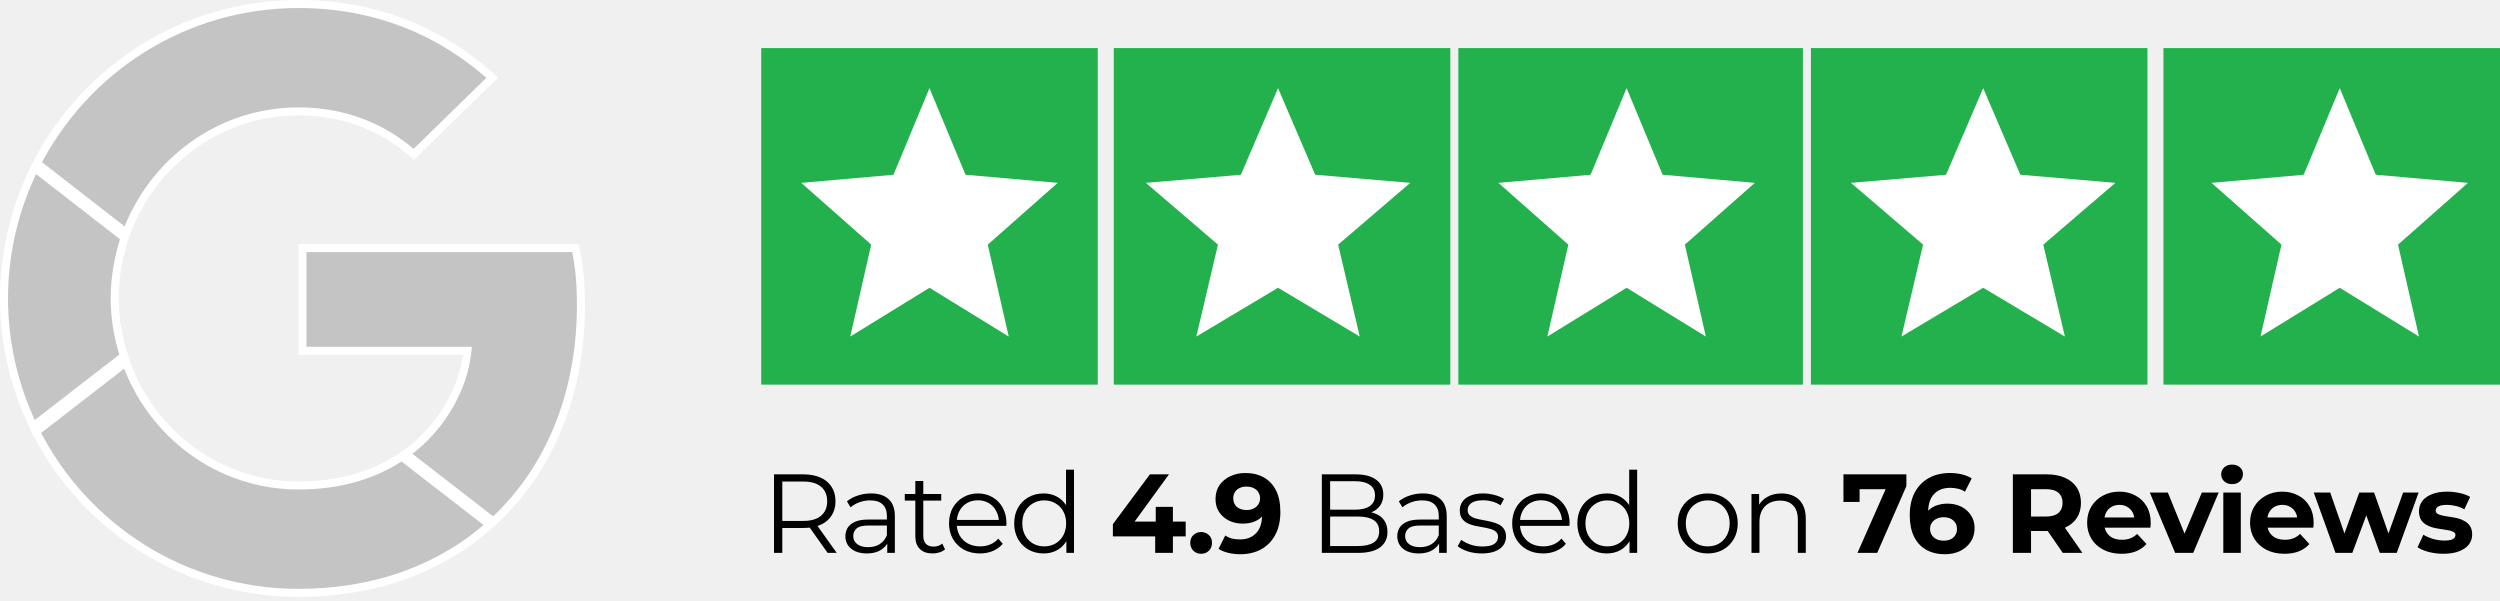
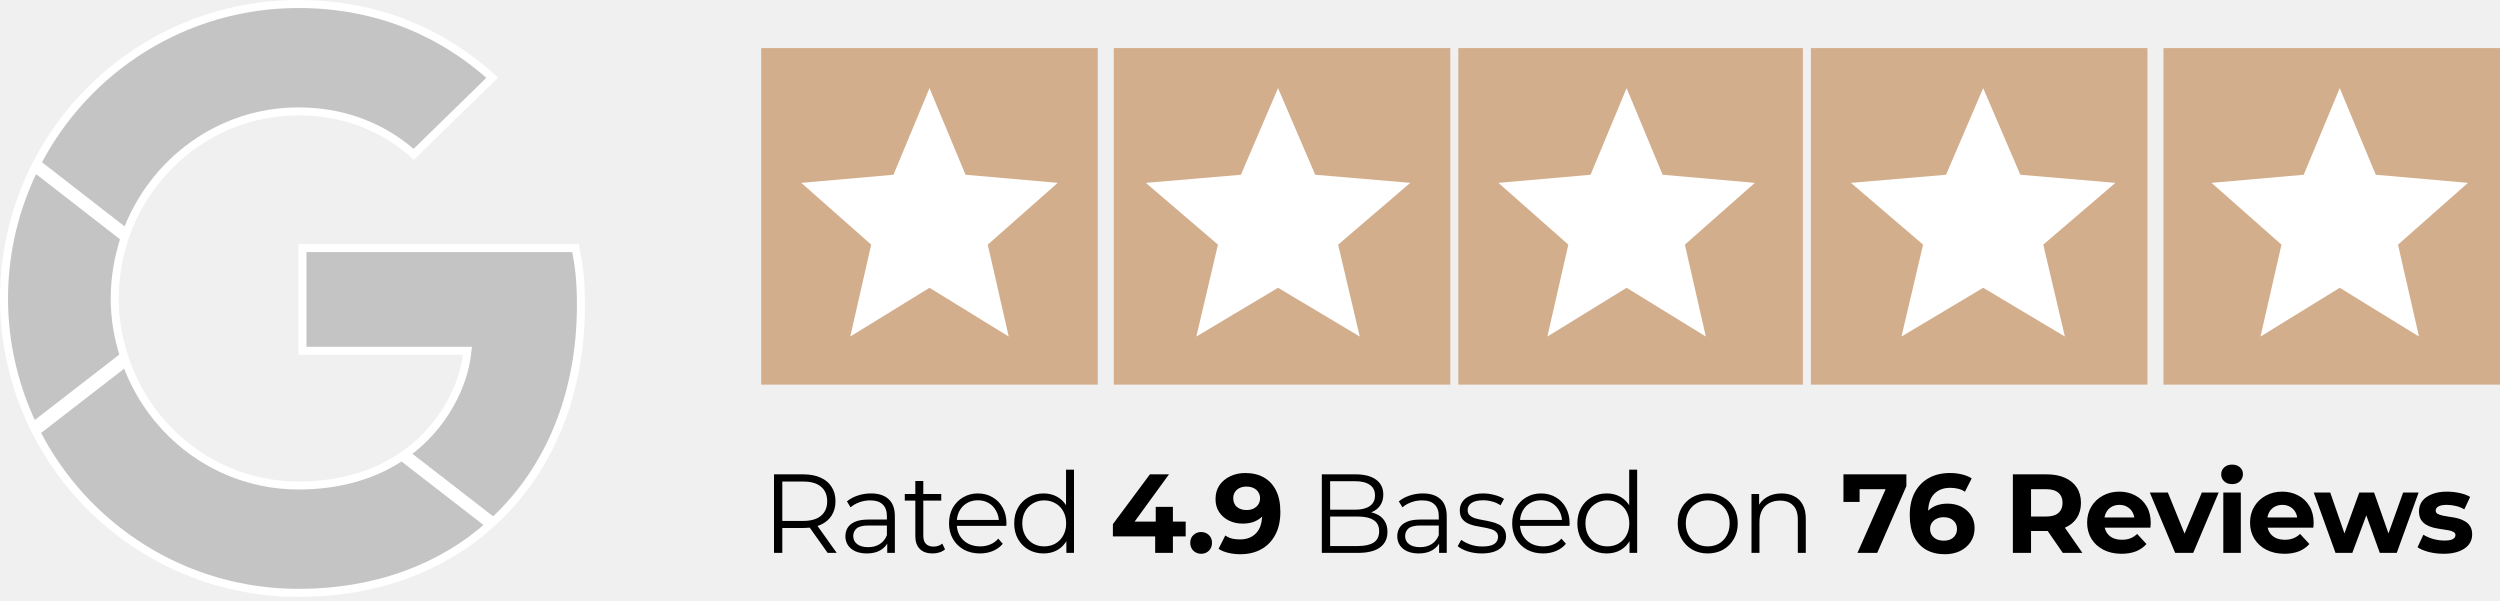
<svg xmlns="http://www.w3.org/2000/svg" width="312" height="75" viewBox="0 0 312 75" fill="none">
-   <rect x="95" y="6" width="42" height="42" fill="#22B14C" />
-   <rect x="139" y="6" width="42" height="42" fill="#22B14C" />
-   <rect x="182" y="6" width="43" height="42" fill="#22B14C" />
-   <rect x="226" y="6" width="42" height="42" fill="#22B14C" />
-   <rect x="270" y="6" width="42" height="42" fill="#22B14C" />
+   <rect x="95" y="6" width="42" height="42" fill="#d3ae8d" />
+   <rect x="139" y="6" width="42" height="42" fill="#d3ae8d" />
+   <rect x="182" y="6" width="43" height="42" fill="#d3ae8d" />
+   <rect x="226" y="6" width="42" height="42" fill="#d3ae8d" />
+   <rect x="270" y="6" width="42" height="42" fill="#d3ae8d" />
  <path d="M116 35.914L125.888 42L123.272 30.53L132 22.821L120.496 21.809L116 11L111.504 21.809L100 22.821L108.728 30.53L106.112 42L116 35.914Z" fill="white" />
  <path d="M159.5 35.914L169.697 42L166.999 30.53L176 22.821L164.137 21.809L159.5 11L154.863 21.809L143 22.821L152.001 30.53L149.303 42L159.5 35.914Z" fill="white" />
  <path d="M203 35.914L212.888 42L210.272 30.53L219 22.821L207.496 21.809L203 11L198.504 21.809L187 22.821L195.728 30.53L193.112 42L203 35.914Z" fill="white" />
  <path d="M247.5 35.914L257.697 42L254.999 30.53L264 22.821L252.137 21.809L247.5 11L242.863 21.809L231 22.821L240.001 30.53L237.303 42L247.5 35.914Z" fill="white" />
  <path d="M292 35.914L301.888 42L299.272 30.53L308 22.821L296.496 21.809L292 11L287.504 21.809L276 22.821L284.728 30.53L282.112 42L292 35.914Z" fill="white" />
  <path d="M96.596 69V59.2H100.264C101.095 59.2 101.809 59.335 102.406 59.606C103.003 59.867 103.461 60.25 103.778 60.754C104.105 61.249 104.268 61.851 104.268 62.56C104.268 63.251 104.105 63.848 103.778 64.352C103.461 64.847 103.003 65.229 102.406 65.5C101.809 65.761 101.095 65.892 100.264 65.892H97.17L97.632 65.416V69H96.596ZM103.288 69L100.768 65.444H101.888L104.422 69H103.288ZM97.632 65.5L97.17 65.01H100.236C101.216 65.01 101.958 64.795 102.462 64.366C102.975 63.937 103.232 63.335 103.232 62.56C103.232 61.776 102.975 61.169 102.462 60.74C101.958 60.311 101.216 60.096 100.236 60.096H97.17L97.632 59.606V65.5ZM110.727 69V67.376L110.685 67.11V64.394C110.685 63.769 110.508 63.288 110.153 62.952C109.808 62.616 109.29 62.448 108.599 62.448C108.123 62.448 107.671 62.527 107.241 62.686C106.812 62.845 106.448 63.055 106.149 63.316L105.701 62.574C106.075 62.257 106.523 62.014 107.045 61.846C107.568 61.669 108.119 61.58 108.697 61.58C109.649 61.58 110.382 61.818 110.895 62.294C111.418 62.761 111.679 63.475 111.679 64.436V69H110.727ZM108.193 69.07C107.643 69.07 107.162 68.981 106.751 68.804C106.35 68.617 106.042 68.365 105.827 68.048C105.613 67.721 105.505 67.348 105.505 66.928C105.505 66.545 105.594 66.2 105.771 65.892C105.958 65.575 106.257 65.323 106.667 65.136C107.087 64.94 107.647 64.842 108.347 64.842H110.881V65.584H108.375C107.666 65.584 107.171 65.71 106.891 65.962C106.621 66.214 106.485 66.527 106.485 66.9C106.485 67.32 106.649 67.656 106.975 67.908C107.302 68.16 107.759 68.286 108.347 68.286C108.907 68.286 109.388 68.16 109.789 67.908C110.2 67.647 110.499 67.273 110.685 66.788L110.909 67.474C110.723 67.959 110.396 68.347 109.929 68.636C109.472 68.925 108.893 69.07 108.193 69.07ZM116.389 69.07C115.699 69.07 115.167 68.883 114.793 68.51C114.42 68.137 114.233 67.609 114.233 66.928V60.026H115.227V66.872C115.227 67.301 115.335 67.633 115.549 67.866C115.773 68.099 116.091 68.216 116.501 68.216C116.94 68.216 117.304 68.09 117.593 67.838L117.943 68.552C117.747 68.729 117.509 68.86 117.229 68.944C116.959 69.028 116.679 69.07 116.389 69.07ZM112.917 62.476V61.65H117.467V62.476H112.917ZM122.302 69.07C121.536 69.07 120.864 68.911 120.286 68.594C119.707 68.267 119.254 67.824 118.928 67.264C118.601 66.695 118.438 66.046 118.438 65.318C118.438 64.59 118.592 63.946 118.9 63.386C119.217 62.826 119.646 62.387 120.188 62.07C120.738 61.743 121.354 61.58 122.036 61.58C122.726 61.58 123.338 61.739 123.87 62.056C124.411 62.364 124.836 62.803 125.144 63.372C125.452 63.932 125.606 64.581 125.606 65.318C125.606 65.365 125.601 65.416 125.592 65.472C125.592 65.519 125.592 65.57 125.592 65.626H119.194V64.884H125.06L124.668 65.178C124.668 64.646 124.551 64.175 124.318 63.764C124.094 63.344 123.786 63.017 123.394 62.784C123.002 62.551 122.549 62.434 122.036 62.434C121.532 62.434 121.079 62.551 120.678 62.784C120.276 63.017 119.964 63.344 119.74 63.764C119.516 64.184 119.404 64.665 119.404 65.206V65.36C119.404 65.92 119.525 66.415 119.768 66.844C120.02 67.264 120.365 67.595 120.804 67.838C121.252 68.071 121.76 68.188 122.33 68.188C122.778 68.188 123.193 68.109 123.576 67.95C123.968 67.791 124.304 67.549 124.584 67.222L125.144 67.866C124.817 68.258 124.406 68.557 123.912 68.762C123.426 68.967 122.89 69.07 122.302 69.07ZM130.241 69.07C129.541 69.07 128.911 68.911 128.351 68.594C127.801 68.277 127.367 67.838 127.049 67.278C126.732 66.709 126.573 66.055 126.573 65.318C126.573 64.571 126.732 63.918 127.049 63.358C127.367 62.798 127.801 62.364 128.351 62.056C128.911 61.739 129.541 61.58 130.241 61.58C130.885 61.58 131.459 61.725 131.963 62.014C132.477 62.303 132.883 62.728 133.181 63.288C133.489 63.839 133.643 64.515 133.643 65.318C133.643 66.111 133.494 66.788 133.195 67.348C132.897 67.908 132.491 68.337 131.977 68.636C131.473 68.925 130.895 69.07 130.241 69.07ZM130.311 68.188C130.834 68.188 131.301 68.071 131.711 67.838C132.131 67.595 132.458 67.259 132.691 66.83C132.934 66.391 133.055 65.887 133.055 65.318C133.055 64.739 132.934 64.235 132.691 63.806C132.458 63.377 132.131 63.045 131.711 62.812C131.301 62.569 130.834 62.448 130.311 62.448C129.798 62.448 129.336 62.569 128.925 62.812C128.515 63.045 128.188 63.377 127.945 63.806C127.703 64.235 127.581 64.739 127.581 65.318C127.581 65.887 127.703 66.391 127.945 66.83C128.188 67.259 128.515 67.595 128.925 67.838C129.336 68.071 129.798 68.188 130.311 68.188ZM133.083 69V66.788L133.181 65.304L133.041 63.82V58.612H134.035V69H133.083ZM138.888 66.942V65.416L143.508 59.2H145.888L141.366 65.416L140.26 65.094H147.974V66.942H138.888ZM144.166 69V66.942L144.236 65.094V63.26H146.378V69H144.166ZM149.901 69.112C149.527 69.112 149.205 68.986 148.935 68.734C148.673 68.473 148.543 68.141 148.543 67.74C148.543 67.339 148.673 67.017 148.935 66.774C149.205 66.522 149.527 66.396 149.901 66.396C150.283 66.396 150.605 66.522 150.867 66.774C151.128 67.017 151.259 67.339 151.259 67.74C151.259 68.141 151.128 68.473 150.867 68.734C150.605 68.986 150.283 69.112 149.901 69.112ZM155.407 59.032C156.312 59.032 157.092 59.219 157.745 59.592C158.398 59.965 158.902 60.511 159.257 61.23C159.612 61.939 159.789 62.826 159.789 63.89C159.789 65.019 159.574 65.976 159.145 66.76C158.725 67.544 158.142 68.141 157.395 68.552C156.648 68.963 155.78 69.168 154.791 69.168C154.278 69.168 153.783 69.112 153.307 69C152.831 68.888 152.42 68.72 152.075 68.496L152.915 66.83C153.186 67.017 153.475 67.147 153.783 67.222C154.091 67.287 154.413 67.32 154.749 67.32C155.589 67.32 156.256 67.063 156.751 66.55C157.255 66.037 157.507 65.276 157.507 64.268C157.507 64.1 157.502 63.913 157.493 63.708C157.484 63.503 157.46 63.297 157.423 63.092L158.039 63.68C157.88 64.044 157.656 64.352 157.367 64.604C157.078 64.847 156.742 65.033 156.359 65.164C155.976 65.285 155.547 65.346 155.071 65.346C154.446 65.346 153.876 65.22 153.363 64.968C152.859 64.716 152.453 64.361 152.145 63.904C151.846 63.447 151.697 62.91 151.697 62.294C151.697 61.622 151.86 61.043 152.187 60.558C152.523 60.073 152.971 59.699 153.531 59.438C154.1 59.167 154.726 59.032 155.407 59.032ZM155.547 60.726C155.22 60.726 154.936 60.787 154.693 60.908C154.45 61.02 154.259 61.188 154.119 61.412C153.979 61.627 153.909 61.883 153.909 62.182C153.909 62.63 154.058 62.989 154.357 63.26C154.665 63.521 155.071 63.652 155.575 63.652C155.902 63.652 156.191 63.591 156.443 63.47C156.704 63.339 156.905 63.162 157.045 62.938C157.185 62.714 157.255 62.462 157.255 62.182C157.255 61.902 157.185 61.655 157.045 61.44C156.914 61.216 156.723 61.043 156.471 60.922C156.219 60.791 155.911 60.726 155.547 60.726ZM164.964 69V59.2H169.192C170.284 59.2 171.129 59.419 171.726 59.858C172.333 60.297 172.636 60.917 172.636 61.72C172.636 62.252 172.51 62.7 172.258 63.064C172.015 63.428 171.679 63.703 171.25 63.89C170.83 64.077 170.368 64.17 169.864 64.17L170.102 63.834C170.727 63.834 171.264 63.932 171.712 64.128C172.169 64.315 172.524 64.599 172.776 64.982C173.028 65.355 173.154 65.822 173.154 66.382C173.154 67.213 172.846 67.857 172.23 68.314C171.623 68.771 170.704 69 169.472 69H164.964ZM166 68.146H169.458C170.317 68.146 170.975 68.001 171.432 67.712C171.889 67.413 172.118 66.942 172.118 66.298C172.118 65.663 171.889 65.201 171.432 64.912C170.975 64.613 170.317 64.464 169.458 64.464H165.888V63.61H169.122C169.906 63.61 170.513 63.461 170.942 63.162C171.381 62.863 171.6 62.42 171.6 61.832C171.6 61.235 171.381 60.791 170.942 60.502C170.513 60.203 169.906 60.054 169.122 60.054H166V68.146ZM179.601 69V67.376L179.559 67.11V64.394C179.559 63.769 179.382 63.288 179.027 62.952C178.682 62.616 178.164 62.448 177.473 62.448C176.997 62.448 176.544 62.527 176.115 62.686C175.686 62.845 175.322 63.055 175.023 63.316L174.575 62.574C174.948 62.257 175.396 62.014 175.919 61.846C176.442 61.669 176.992 61.58 177.571 61.58C178.523 61.58 179.256 61.818 179.769 62.294C180.292 62.761 180.553 63.475 180.553 64.436V69H179.601ZM177.067 69.07C176.516 69.07 176.036 68.981 175.625 68.804C175.224 68.617 174.916 68.365 174.701 68.048C174.486 67.721 174.379 67.348 174.379 66.928C174.379 66.545 174.468 66.2 174.645 65.892C174.832 65.575 175.13 65.323 175.541 65.136C175.961 64.94 176.521 64.842 177.221 64.842H179.755V65.584H177.249C176.54 65.584 176.045 65.71 175.765 65.962C175.494 66.214 175.359 66.527 175.359 66.9C175.359 67.32 175.522 67.656 175.849 67.908C176.176 68.16 176.633 68.286 177.221 68.286C177.781 68.286 178.262 68.16 178.663 67.908C179.074 67.647 179.372 67.273 179.559 66.788L179.783 67.474C179.596 67.959 179.27 68.347 178.803 68.636C178.346 68.925 177.767 69.07 177.067 69.07ZM184.913 69.07C184.307 69.07 183.733 68.986 183.191 68.818C182.65 68.641 182.225 68.421 181.917 68.16L182.365 67.376C182.664 67.6 183.047 67.796 183.513 67.964C183.98 68.123 184.47 68.202 184.983 68.202C185.683 68.202 186.187 68.095 186.495 67.88C186.803 67.656 186.957 67.362 186.957 66.998C186.957 66.727 186.869 66.517 186.691 66.368C186.523 66.209 186.299 66.093 186.019 66.018C185.739 65.934 185.427 65.864 185.081 65.808C184.736 65.752 184.391 65.687 184.045 65.612C183.709 65.537 183.401 65.43 183.121 65.29C182.841 65.141 182.613 64.94 182.435 64.688C182.267 64.436 182.183 64.1 182.183 63.68C182.183 63.279 182.295 62.919 182.519 62.602C182.743 62.285 183.07 62.037 183.499 61.86C183.938 61.673 184.47 61.58 185.095 61.58C185.571 61.58 186.047 61.645 186.523 61.776C186.999 61.897 187.391 62.061 187.699 62.266L187.265 63.064C186.939 62.84 186.589 62.681 186.215 62.588C185.842 62.485 185.469 62.434 185.095 62.434C184.433 62.434 183.943 62.551 183.625 62.784C183.317 63.008 183.163 63.297 183.163 63.652C183.163 63.932 183.247 64.151 183.415 64.31C183.593 64.469 183.821 64.595 184.101 64.688C184.391 64.772 184.703 64.842 185.039 64.898C185.385 64.954 185.725 65.024 186.061 65.108C186.407 65.183 186.719 65.29 186.999 65.43C187.289 65.561 187.517 65.752 187.685 66.004C187.863 66.247 187.951 66.569 187.951 66.97C187.951 67.399 187.83 67.773 187.587 68.09C187.354 68.398 187.009 68.641 186.551 68.818C186.103 68.986 185.557 69.07 184.913 69.07ZM192.584 69.07C191.818 69.07 191.146 68.911 190.568 68.594C189.989 68.267 189.536 67.824 189.21 67.264C188.883 66.695 188.72 66.046 188.72 65.318C188.72 64.59 188.874 63.946 189.182 63.386C189.499 62.826 189.928 62.387 190.47 62.07C191.02 61.743 191.636 61.58 192.318 61.58C193.008 61.58 193.62 61.739 194.152 62.056C194.693 62.364 195.118 62.803 195.426 63.372C195.734 63.932 195.888 64.581 195.888 65.318C195.888 65.365 195.883 65.416 195.874 65.472C195.874 65.519 195.874 65.57 195.874 65.626H189.476V64.884H195.342L194.95 65.178C194.95 64.646 194.833 64.175 194.6 63.764C194.376 63.344 194.068 63.017 193.676 62.784C193.284 62.551 192.831 62.434 192.318 62.434C191.814 62.434 191.361 62.551 190.96 62.784C190.558 63.017 190.246 63.344 190.022 63.764C189.798 64.184 189.686 64.665 189.686 65.206V65.36C189.686 65.92 189.807 66.415 190.05 66.844C190.302 67.264 190.647 67.595 191.086 67.838C191.534 68.071 192.042 68.188 192.612 68.188C193.06 68.188 193.475 68.109 193.858 67.95C194.25 67.791 194.586 67.549 194.866 67.222L195.426 67.866C195.099 68.258 194.688 68.557 194.194 68.762C193.708 68.967 193.172 69.07 192.584 69.07ZM200.523 69.07C199.823 69.07 199.193 68.911 198.633 68.594C198.082 68.277 197.648 67.838 197.331 67.278C197.014 66.709 196.855 66.055 196.855 65.318C196.855 64.571 197.014 63.918 197.331 63.358C197.648 62.798 198.082 62.364 198.633 62.056C199.193 61.739 199.823 61.58 200.523 61.58C201.167 61.58 201.741 61.725 202.245 62.014C202.758 62.303 203.164 62.728 203.463 63.288C203.771 63.839 203.925 64.515 203.925 65.318C203.925 66.111 203.776 66.788 203.477 67.348C203.178 67.908 202.772 68.337 202.259 68.636C201.755 68.925 201.176 69.07 200.523 69.07ZM200.593 68.188C201.116 68.188 201.582 68.071 201.993 67.838C202.413 67.595 202.74 67.259 202.973 66.83C203.216 66.391 203.337 65.887 203.337 65.318C203.337 64.739 203.216 64.235 202.973 63.806C202.74 63.377 202.413 63.045 201.993 62.812C201.582 62.569 201.116 62.448 200.593 62.448C200.08 62.448 199.618 62.569 199.207 62.812C198.796 63.045 198.47 63.377 198.227 63.806C197.984 64.235 197.863 64.739 197.863 65.318C197.863 65.887 197.984 66.391 198.227 66.83C198.47 67.259 198.796 67.595 199.207 67.838C199.618 68.071 200.08 68.188 200.593 68.188ZM203.365 69V66.788L203.463 65.304L203.323 63.82V58.612H204.317V69H203.365ZM213.118 69.07C212.409 69.07 211.77 68.911 211.2 68.594C210.64 68.267 210.197 67.824 209.87 67.264C209.544 66.695 209.38 66.046 209.38 65.318C209.38 64.581 209.544 63.932 209.87 63.372C210.197 62.812 210.64 62.373 211.2 62.056C211.76 61.739 212.4 61.58 213.118 61.58C213.846 61.58 214.49 61.739 215.05 62.056C215.62 62.373 216.063 62.812 216.38 63.372C216.707 63.932 216.87 64.581 216.87 65.318C216.87 66.046 216.707 66.695 216.38 67.264C216.063 67.824 215.62 68.267 215.05 68.594C214.481 68.911 213.837 69.07 213.118 69.07ZM213.118 68.188C213.65 68.188 214.122 68.071 214.532 67.838C214.943 67.595 215.265 67.259 215.498 66.83C215.741 66.391 215.862 65.887 215.862 65.318C215.862 64.739 215.741 64.235 215.498 63.806C215.265 63.377 214.943 63.045 214.532 62.812C214.122 62.569 213.655 62.448 213.132 62.448C212.61 62.448 212.143 62.569 211.732 62.812C211.322 63.045 210.995 63.377 210.752 63.806C210.51 64.235 210.388 64.739 210.388 65.318C210.388 65.887 210.51 66.391 210.752 66.83C210.995 67.259 211.322 67.595 211.732 67.838C212.143 68.071 212.605 68.188 213.118 68.188ZM222.338 61.58C222.935 61.58 223.458 61.697 223.906 61.93C224.363 62.154 224.718 62.499 224.97 62.966C225.231 63.433 225.362 64.021 225.362 64.73V69H224.368V64.828C224.368 64.053 224.172 63.47 223.78 63.078C223.397 62.677 222.856 62.476 222.156 62.476C221.633 62.476 221.176 62.583 220.784 62.798C220.401 63.003 220.103 63.307 219.888 63.708C219.683 64.1 219.58 64.576 219.58 65.136V69H218.586V61.65H219.538V63.666L219.384 63.288C219.617 62.756 219.991 62.341 220.504 62.042C221.017 61.734 221.629 61.58 222.338 61.58ZM231.812 69L235.76 60.068L236.348 61.048H231.07L232.078 59.984V62.644H230.062V59.2H237.916V60.67L234.276 69H231.812ZM242.72 69.168C241.824 69.168 241.045 68.981 240.382 68.608C239.729 68.235 239.225 67.689 238.87 66.97C238.516 66.251 238.338 65.365 238.338 64.31C238.338 63.181 238.548 62.224 238.968 61.44C239.398 60.656 239.986 60.059 240.732 59.648C241.488 59.237 242.356 59.032 243.336 59.032C243.859 59.032 244.358 59.088 244.834 59.2C245.31 59.312 245.721 59.48 246.066 59.704L245.226 61.37C244.956 61.183 244.666 61.057 244.358 60.992C244.05 60.917 243.728 60.88 243.392 60.88C242.543 60.88 241.871 61.137 241.376 61.65C240.882 62.163 240.634 62.924 240.634 63.932C240.634 64.1 240.634 64.287 240.634 64.492C240.644 64.697 240.672 64.903 240.718 65.108L240.088 64.52C240.266 64.156 240.494 63.853 240.774 63.61C241.054 63.358 241.386 63.171 241.768 63.05C242.16 62.919 242.59 62.854 243.056 62.854C243.691 62.854 244.26 62.98 244.764 63.232C245.268 63.484 245.67 63.839 245.968 64.296C246.276 64.753 246.43 65.29 246.43 65.906C246.43 66.569 246.262 67.147 245.926 67.642C245.6 68.127 245.156 68.505 244.596 68.776C244.046 69.037 243.42 69.168 242.72 69.168ZM242.594 67.474C242.912 67.474 243.192 67.418 243.434 67.306C243.686 67.185 243.882 67.012 244.022 66.788C244.162 66.564 244.232 66.307 244.232 66.018C244.232 65.57 244.078 65.215 243.77 64.954C243.472 64.683 243.07 64.548 242.566 64.548C242.23 64.548 241.936 64.613 241.684 64.744C241.432 64.865 241.232 65.038 241.082 65.262C240.942 65.477 240.872 65.729 240.872 66.018C240.872 66.298 240.942 66.55 241.082 66.774C241.222 66.989 241.418 67.161 241.67 67.292C241.922 67.413 242.23 67.474 242.594 67.474ZM251.206 69V59.2H255.448C256.325 59.2 257.081 59.345 257.716 59.634C258.351 59.914 258.841 60.32 259.186 60.852C259.531 61.384 259.704 62.019 259.704 62.756C259.704 63.484 259.531 64.114 259.186 64.646C258.841 65.169 258.351 65.57 257.716 65.85C257.081 66.13 256.325 66.27 255.448 66.27H252.466L253.474 65.276V69H251.206ZM257.436 69L254.986 65.444H257.408L259.886 69H257.436ZM253.474 65.528L252.466 64.464H255.322C256.022 64.464 256.545 64.315 256.89 64.016C257.235 63.708 257.408 63.288 257.408 62.756C257.408 62.215 257.235 61.795 256.89 61.496C256.545 61.197 256.022 61.048 255.322 61.048H252.466L253.474 59.97V65.528ZM264.771 69.112C263.913 69.112 263.157 68.944 262.503 68.608C261.859 68.272 261.36 67.815 261.005 67.236C260.651 66.648 260.473 65.981 260.473 65.234C260.473 64.478 260.646 63.811 260.991 63.232C261.346 62.644 261.827 62.187 262.433 61.86C263.04 61.524 263.726 61.356 264.491 61.356C265.229 61.356 265.891 61.515 266.479 61.832C267.077 62.14 267.548 62.588 267.893 63.176C268.239 63.755 268.411 64.45 268.411 65.262C268.411 65.346 268.407 65.444 268.397 65.556C268.388 65.659 268.379 65.757 268.369 65.85H262.251V64.576H267.221L266.381 64.954C266.381 64.562 266.302 64.221 266.143 63.932C265.985 63.643 265.765 63.419 265.485 63.26C265.205 63.092 264.879 63.008 264.505 63.008C264.132 63.008 263.801 63.092 263.511 63.26C263.231 63.419 263.012 63.647 262.853 63.946C262.695 64.235 262.615 64.581 262.615 64.982V65.318C262.615 65.729 262.704 66.093 262.881 66.41C263.068 66.718 263.325 66.956 263.651 67.124C263.987 67.283 264.379 67.362 264.827 67.362C265.229 67.362 265.579 67.301 265.877 67.18C266.185 67.059 266.465 66.877 266.717 66.634L267.879 67.894C267.534 68.286 267.1 68.589 266.577 68.804C266.055 69.009 265.453 69.112 264.771 69.112ZM271.459 69L268.295 61.468H270.549L273.181 67.95H272.061L274.791 61.468H276.891L273.713 69H271.459ZM277.469 69V61.468H279.653V69H277.469ZM278.561 60.418C278.159 60.418 277.833 60.301 277.581 60.068C277.329 59.835 277.203 59.545 277.203 59.2C277.203 58.855 277.329 58.565 277.581 58.332C277.833 58.099 278.159 57.982 278.561 57.982C278.962 57.982 279.289 58.094 279.541 58.318C279.793 58.533 279.919 58.813 279.919 59.158C279.919 59.522 279.793 59.825 279.541 60.068C279.298 60.301 278.971 60.418 278.561 60.418ZM285.104 69.112C284.245 69.112 283.489 68.944 282.836 68.608C282.192 68.272 281.693 67.815 281.338 67.236C280.983 66.648 280.806 65.981 280.806 65.234C280.806 64.478 280.979 63.811 281.324 63.232C281.679 62.644 282.159 62.187 282.766 61.86C283.373 61.524 284.059 61.356 284.824 61.356C285.561 61.356 286.224 61.515 286.812 61.832C287.409 62.14 287.881 62.588 288.226 63.176C288.571 63.755 288.744 64.45 288.744 65.262C288.744 65.346 288.739 65.444 288.73 65.556C288.721 65.659 288.711 65.757 288.702 65.85H282.584V64.576H287.554L286.714 64.954C286.714 64.562 286.635 64.221 286.476 63.932C286.317 63.643 286.098 63.419 285.818 63.26C285.538 63.092 285.211 63.008 284.838 63.008C284.465 63.008 284.133 63.092 283.844 63.26C283.564 63.419 283.345 63.647 283.186 63.946C283.027 64.235 282.948 64.581 282.948 64.982V65.318C282.948 65.729 283.037 66.093 283.214 66.41C283.401 66.718 283.657 66.956 283.984 67.124C284.32 67.283 284.712 67.362 285.16 67.362C285.561 67.362 285.911 67.301 286.21 67.18C286.518 67.059 286.798 66.877 287.05 66.634L288.212 67.894C287.867 68.286 287.433 68.589 286.91 68.804C286.387 69.009 285.785 69.112 285.104 69.112ZM291.47 69L288.754 61.468H290.812L293.066 67.95H292.086L294.438 61.468H296.286L298.568 67.95H297.588L299.912 61.468H301.844L299.114 69H297L294.998 63.442H295.642L293.57 69H291.47ZM304.97 69.112C304.326 69.112 303.706 69.037 303.108 68.888C302.52 68.729 302.054 68.533 301.708 68.3L302.436 66.732C302.782 66.947 303.188 67.124 303.654 67.264C304.13 67.395 304.597 67.46 305.054 67.46C305.558 67.46 305.913 67.399 306.118 67.278C306.333 67.157 306.44 66.989 306.44 66.774C306.44 66.597 306.356 66.466 306.188 66.382C306.03 66.289 305.815 66.219 305.544 66.172C305.274 66.125 304.975 66.079 304.648 66.032C304.331 65.985 304.009 65.925 303.682 65.85C303.356 65.766 303.057 65.645 302.786 65.486C302.516 65.327 302.296 65.113 302.128 64.842C301.97 64.571 301.89 64.221 301.89 63.792C301.89 63.316 302.026 62.896 302.296 62.532C302.576 62.168 302.978 61.883 303.5 61.678C304.023 61.463 304.648 61.356 305.376 61.356C305.89 61.356 306.412 61.412 306.944 61.524C307.476 61.636 307.92 61.799 308.274 62.014L307.546 63.568C307.182 63.353 306.814 63.209 306.44 63.134C306.076 63.05 305.722 63.008 305.376 63.008C304.891 63.008 304.536 63.073 304.312 63.204C304.088 63.335 303.976 63.503 303.976 63.708C303.976 63.895 304.056 64.035 304.214 64.128C304.382 64.221 304.602 64.296 304.872 64.352C305.143 64.408 305.437 64.459 305.754 64.506C306.081 64.543 306.408 64.604 306.734 64.688C307.061 64.772 307.355 64.893 307.616 65.052C307.887 65.201 308.106 65.411 308.274 65.682C308.442 65.943 308.526 66.289 308.526 66.718C308.526 67.185 308.386 67.6 308.106 67.964C307.826 68.319 307.42 68.599 306.888 68.804C306.366 69.009 305.726 69.112 304.97 69.112Z" fill="black" />
  <path d="M57.771 43.78H37.745V30.958H71.814C72.282 33.098 72.5 35.214 72.5 38.072C72.5 49.2 68.554 58.56 61.734 64.948L61.336 64.909L50.648 56.628C55.6 53.064 57.844 47.852 58.267 44.34L58.335 43.78H57.771Z" fill="#C4C4C4" stroke="white" />
  <path d="M50.138 56.982L61.133 65.499C55.107 70.872 46.951 73.99 37.245 73.99C22.951 73.99 10.595 65.831 4.516 53.93L4.544 53.852L15.729 45.196C18.893 54.148 27.326 60.588 37.245 60.588C42.712 60.588 46.94 59.123 50.138 56.982Z" fill="#C4C4C4" stroke="white" />
  <path d="M14.315 37.245C14.315 39.745 14.737 42.166 15.471 44.433L4.152 53.193C1.826 48.349 0.5 42.949 0.5 37.245C0.5 31.406 1.89 25.884 4.32 20.952L15.505 29.638L15.512 29.811C14.77 32.147 14.315 34.652 14.315 37.245Z" fill="#C4C4C4" stroke="white" />
  <path d="M51.636 19.259C48.826 16.743 44.1 13.901 37.245 13.901C27.412 13.901 19.041 20.23 15.775 29.059L4.606 20.385C10.716 8.579 23.021 0.5 37.245 0.5C46.97 0.5 55.116 3.987 61.43 9.695L51.636 19.259Z" fill="#C4C4C4" stroke="white" />
</svg>
